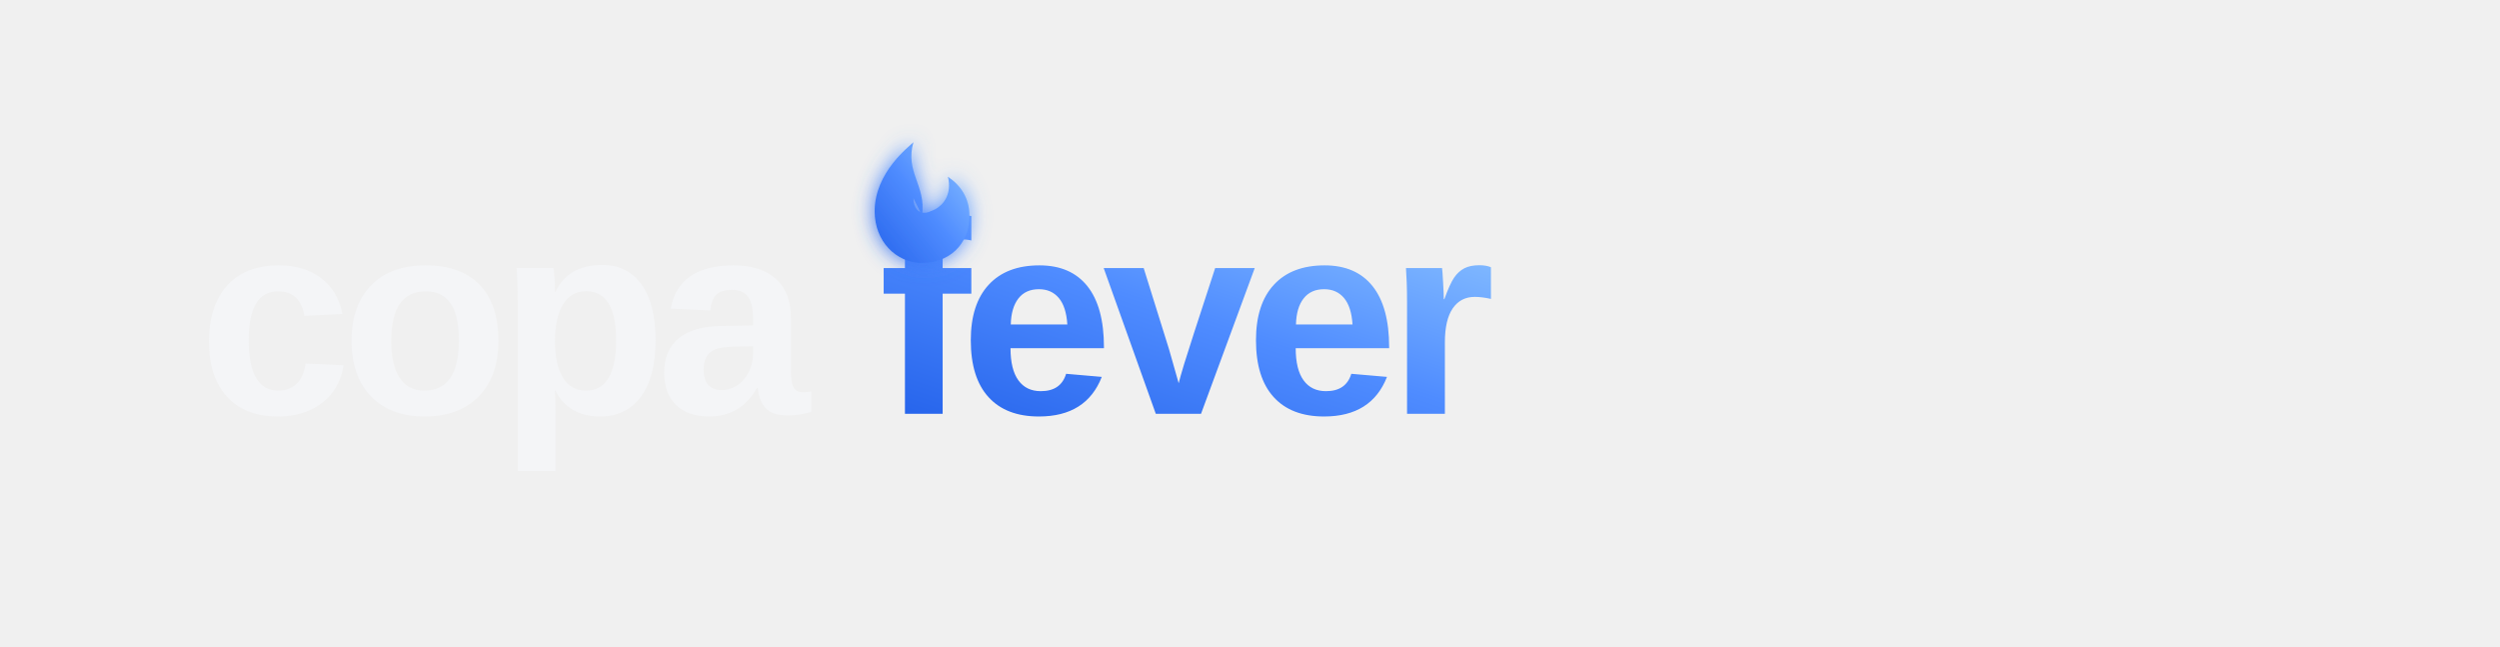
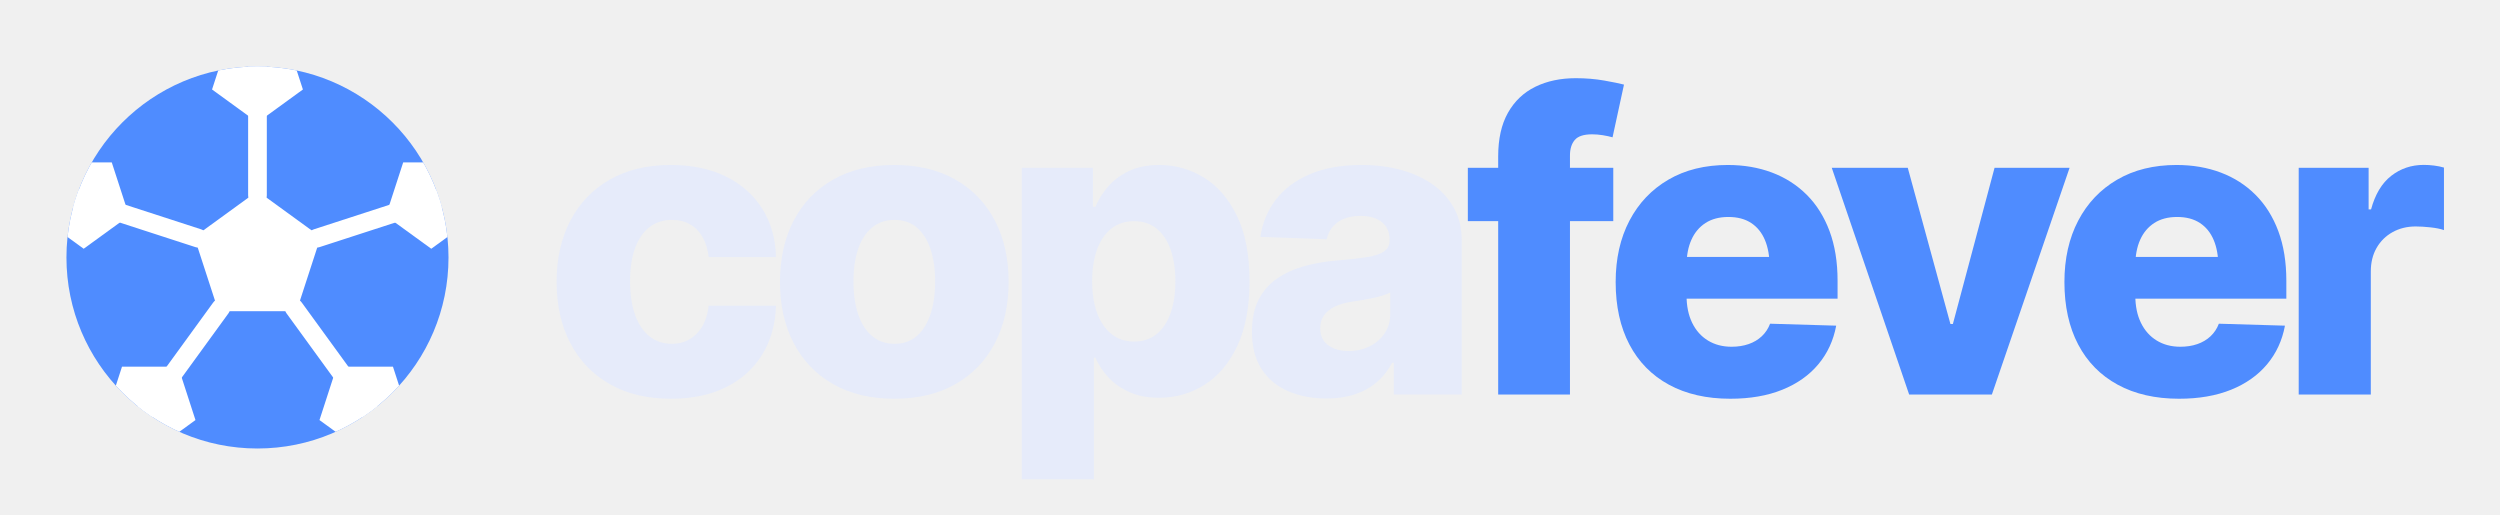
- <svg xmlns="http://www.w3.org/2000/svg" viewBox="0 0 580 150" role="img" aria-label="Copafever">
-   <defs>
-     <linearGradient id="grn" x1="0%" y1="100%" x2="100%" y2="0%">
-       <stop offset="0%" stop-color="#2563EB" />
-       <stop offset="50%" stop-color="#4F8CFF" />
-       <stop offset="100%" stop-color="#8EC5FF" />
-     </linearGradient>
-     <filter id="glow" x="-40%" y="-40%" width="180%" height="180%">
-       <feGaussianBlur stdDeviation="2.4" result="b" />
-       <feMerge>
-         <feMergeNode in="b" />
-         <feMergeNode in="SourceGraphic" />
-       </feMerge>
-     </filter>
-   </defs>
-   <g font-family="'Inter Tight','Helvetica Neue',Arial,sans-serif" font-weight="800" font-size="64" letter-spacing="-2.5">
-     <text x="46" y="96" fill="#F4F5F7">copa</text>
-     <text x="204" y="96" fill="url(#grn)">fever</text>
+ <svg xmlns="http://www.w3.org/2000/svg" viewBox="0 0 602 124" width="602" height="124" role="img" aria-label="Copafever">
+   <g transform="translate(12.0 12.0) scale(1.0)">
+     <clipPath id="clip-hdark">
+       <circle cx="50" cy="50" r="46" />
+     </clipPath>
+     <circle cx="50" cy="50" r="46" fill="#4F8CFF" />
+     <g clip-path="url(#clip-hdark)">
+       <polygon points="50.00,34.00 65.22,45.06 59.40,62.94 40.60,62.94 34.78,45.06" fill="#FFFFFF" />
+       <path d="M50.00 35.00 L50.00 4.00 M64.27 45.36 L93.75 35.79 M58.82 62.14 L77.04 87.21 M41.18 62.14 L22.96 87.21 M35.73 45.36 L6.25 35.79" stroke="#FFFFFF" stroke-width="4.5" stroke-linecap="round" fill="none" />
+       <polygon points="50.00,17.50 39.06,9.55 43.24,-3.30 56.76,-3.30 60.94,9.55" fill="#FFFFFF" />
+       <polygon points="80.91,39.96 85.09,27.10 98.61,27.10 102.78,39.96 91.85,47.90" fill="#FFFFFF" />
+       <polygon points="69.10,76.29 82.62,76.29 86.80,89.15 75.86,97.10 64.93,89.15" fill="#FFFFFF" />
+       <polygon points="30.90,76.29 35.07,89.15 24.14,97.10 13.20,89.15 17.38,76.29" fill="#FFFFFF" />
+       <polygon points="19.09,39.96 8.15,47.90 -2.78,39.96 1.39,27.10 14.91,27.10" fill="#FFFFFF" />
+     </g>
  </g>
-   <path d="M214 50 c1 -7 -4 -10 -2 -17 c-1 1 -9 7 -9 16 c0 7 5 12 11 12 c6 0 11 -4 11 -11 c0 -4 -2 -7 -5 -9 c1 4 -1 7 -4 8 c-2 1 -4 -0 -4 -3 z" fill="url(#grn)" filter="url(#glow)" />
+   <path fill="#E6EBFA" d="M161.551 96.016Q152.918 96.016 146.751 92.456Q140.584 88.896 137.308 82.568Q134.031 76.24 134.031 67.891Q134.031 59.502 137.322 53.169Q140.613 46.836 146.78 43.281Q152.947 39.727 161.531 39.727Q169.129 39.727 174.739 42.476Q180.35 45.225 183.518 50.195Q186.687 55.166 186.863 61.894H170.652Q170.33 59.092 169.178 57.09Q168.025 55.088 166.155 54.018Q164.285 52.949 161.785 52.949Q158.738 52.949 156.482 54.629Q154.226 56.309 152.976 59.614Q151.726 62.92 151.726 67.754Q151.726 72.568 152.967 75.933Q154.207 79.297 156.468 81.045Q158.728 82.793 161.785 82.793Q165.35 82.793 167.752 80.366Q170.154 77.94 170.652 73.613H186.863Q186.648 80.361 183.528 85.41Q180.408 90.459 174.827 93.237Q169.246 96.016 161.551 96.016Z" />
+   <path fill="#E6EBFA" d="M215.338 96.016Q206.754 96.016 200.582 92.48Q194.41 88.945 191.114 82.617Q187.818 76.289 187.818 67.891Q187.818 59.463 191.114 53.13Q194.41 46.797 200.582 43.262Q206.754 39.727 215.338 39.727Q223.932 39.727 230.103 43.262Q236.275 46.797 239.576 53.13Q242.877 59.463 242.877 67.891Q242.877 76.289 239.576 82.617Q236.275 88.945 230.103 92.48Q223.932 96.016 215.338 96.016ZM215.416 82.793Q218.58 82.793 220.748 80.928Q222.916 79.063 224.049 75.679Q225.182 72.295 225.182 67.813Q225.182 63.271 224.049 59.941Q222.916 56.611 220.748 54.78Q218.58 52.949 215.416 52.949Q212.232 52.949 210.006 54.78Q207.779 56.611 206.646 59.941Q205.514 63.271 205.514 67.813Q205.514 72.295 206.646 75.679Q207.779 79.063 210.006 80.928Q212.232 82.793 215.416 82.793Z" />
+   <path fill="#E6EBFA" d="M246.039 115.41V40.41H263.187V49.805H263.773Q264.818 47.295 266.791 44.976Q268.764 42.656 271.83 41.191Q274.896 39.727 279.203 39.727Q284.916 39.727 289.848 42.72Q294.779 45.713 297.831 51.919Q300.883 58.125 300.883 67.773Q300.883 77.041 297.953 83.276Q295.023 89.512 290.072 92.646Q285.121 95.781 279.066 95.781Q274.974 95.781 271.937 94.409Q268.9 93.037 266.879 90.845Q264.857 88.652 263.773 86.133H263.402V115.41ZM273.07 82.246Q276.303 82.246 278.51 80.454Q280.717 78.662 281.874 75.391Q283.031 72.119 283.031 67.754Q283.031 63.359 281.879 60.107Q280.727 56.855 278.524 55.059Q276.322 53.262 273.07 53.262Q269.896 53.262 267.641 55.024Q265.385 56.787 264.188 60.034Q262.992 63.281 262.992 67.754Q262.992 72.148 264.193 75.396Q265.394 78.643 267.655 80.444Q269.916 82.246 273.07 82.246Z" />
+   <path fill="#E6EBFA" d="M319.416 95.957Q314.201 95.957 310.129 94.175Q306.057 92.393 303.762 88.828Q301.467 85.264 301.467 79.863Q301.467 75.332 303.049 72.212Q304.631 69.092 307.439 67.134Q310.246 65.176 313.903 64.131Q317.561 63.086 321.721 62.754Q326.389 62.354 329.216 61.895Q332.043 61.436 333.327 60.508Q334.611 59.58 334.611 57.93V57.715Q334.611 54.99 332.751 53.491Q330.891 51.992 327.697 51.992Q324.24 51.992 322.15 53.491Q320.06 54.99 319.474 57.617L303.498 57.051Q304.201 52.07 307.165 48.154Q310.129 44.238 315.329 41.982Q320.529 39.727 327.873 39.727Q333.049 39.727 337.443 40.942Q341.838 42.158 345.104 44.497Q348.371 46.836 350.183 50.21Q351.994 53.584 351.994 57.891V95.0H335.627V87.344H335.236Q333.742 90.156 331.486 92.065Q329.231 93.975 326.228 94.966Q323.225 95.957 319.416 95.957ZM324.748 84.531Q327.541 84.531 329.807 83.398Q332.072 82.266 333.42 80.259Q334.768 78.252 334.768 75.586V70.449Q334.035 70.811 332.976 71.147Q331.916 71.484 330.651 71.758Q329.387 72.031 328.107 72.241Q326.828 72.451 325.627 72.637Q323.137 72.998 321.418 73.833Q319.699 74.668 318.806 75.957Q317.912 77.246 317.912 79.023Q317.912 81.729 319.831 83.13Q321.75 84.531 324.748 84.531Z" />
+   <path fill="#4F8CFF" d="M388.476 40.41V53.242H353.457V40.41ZM360.762 95.0V37.656Q360.762 31.328 363.12 27.148Q365.479 22.969 369.697 20.898Q373.916 18.828 379.453 18.828Q383.086 18.828 386.313 19.399Q389.541 19.971 391.055 20.371L388.301 33.066Q387.314 32.783 385.981 32.563Q384.648 32.344 383.379 32.344Q380.361 32.344 379.204 33.706Q378.047 35.068 378.047 37.441V95.0Z" />
+   <path fill="#4F8CFF" d="M416.648 96.016Q408.084 96.016 401.878 92.637Q395.672 89.258 392.361 82.954Q389.051 76.65 389.051 67.91Q389.051 59.473 392.371 53.135Q395.691 46.797 401.751 43.262Q407.811 39.727 416.043 39.727Q421.853 39.727 426.697 41.553Q431.541 43.379 435.081 46.924Q438.621 50.469 440.555 55.654Q442.488 60.84 442.488 67.598V71.914H395.086V61.875H434.236L426.121 64.219Q426.121 60.469 424.998 57.803Q423.875 55.137 421.673 53.691Q419.471 52.246 416.199 52.246Q412.928 52.246 410.686 53.696Q408.445 55.146 407.283 57.754Q406.121 60.361 406.121 63.926V71.133Q406.121 74.951 407.469 77.725Q408.816 80.498 411.268 81.997Q413.719 83.496 416.961 83.496Q419.217 83.496 421.063 82.857Q422.908 82.217 424.236 80.972Q425.564 79.727 426.238 77.949L442.156 78.418Q441.16 83.77 437.845 87.73Q434.529 91.689 429.168 93.853Q423.807 96.016 416.648 96.016Z" />
+   <path fill="#4F8CFF" d="M498.355 40.41 479.644 95.0H459.723L441.09 40.41H459.391L469.664 78.027H470.25L480.289 40.41Z" />
+   <path fill="#4F8CFF" d="M524.711 96.016Q516.146 96.016 509.94 92.637Q503.734 89.258 500.424 82.954Q497.113 76.65 497.113 67.91Q497.113 59.473 500.434 53.135Q503.754 46.797 509.813 43.262Q515.873 39.727 524.105 39.727Q529.916 39.727 534.76 41.553Q539.603 43.379 543.143 46.924Q546.684 50.469 548.617 55.654Q550.551 60.84 550.551 67.598V71.914H503.148V61.875H542.299L534.184 64.219Q534.184 60.469 533.061 57.803Q531.938 55.137 529.735 53.691Q527.533 52.246 524.262 52.246Q520.99 52.246 518.749 53.696Q516.508 55.146 515.346 57.754Q514.183 60.361 514.183 63.926V71.133Q514.183 74.951 515.531 77.725Q516.879 80.498 519.33 81.997Q521.781 83.496 525.023 83.496Q527.279 83.496 529.125 82.857Q530.971 82.217 532.299 80.972Q533.627 79.727 534.301 77.949L550.219 78.418Q549.223 83.77 545.907 87.73Q542.592 91.689 537.23 93.853Q531.869 96.016 524.711 96.016Z" />
+   <path fill="#4F8CFF" d="M553.527 95.0V40.41H570.363V50.43H570.949Q572.424 44.971 575.808 42.339Q579.191 39.707 583.644 39.707Q584.846 39.707 586.135 39.868Q587.424 40.029 588.508 40.352V55.41Q587.248 54.961 585.246 54.746Q583.244 54.531 581.691 54.531Q578.596 54.531 576.135 55.898Q573.674 57.266 572.282 59.697Q570.891 62.129 570.891 65.371V95.0Z" />
</svg>
